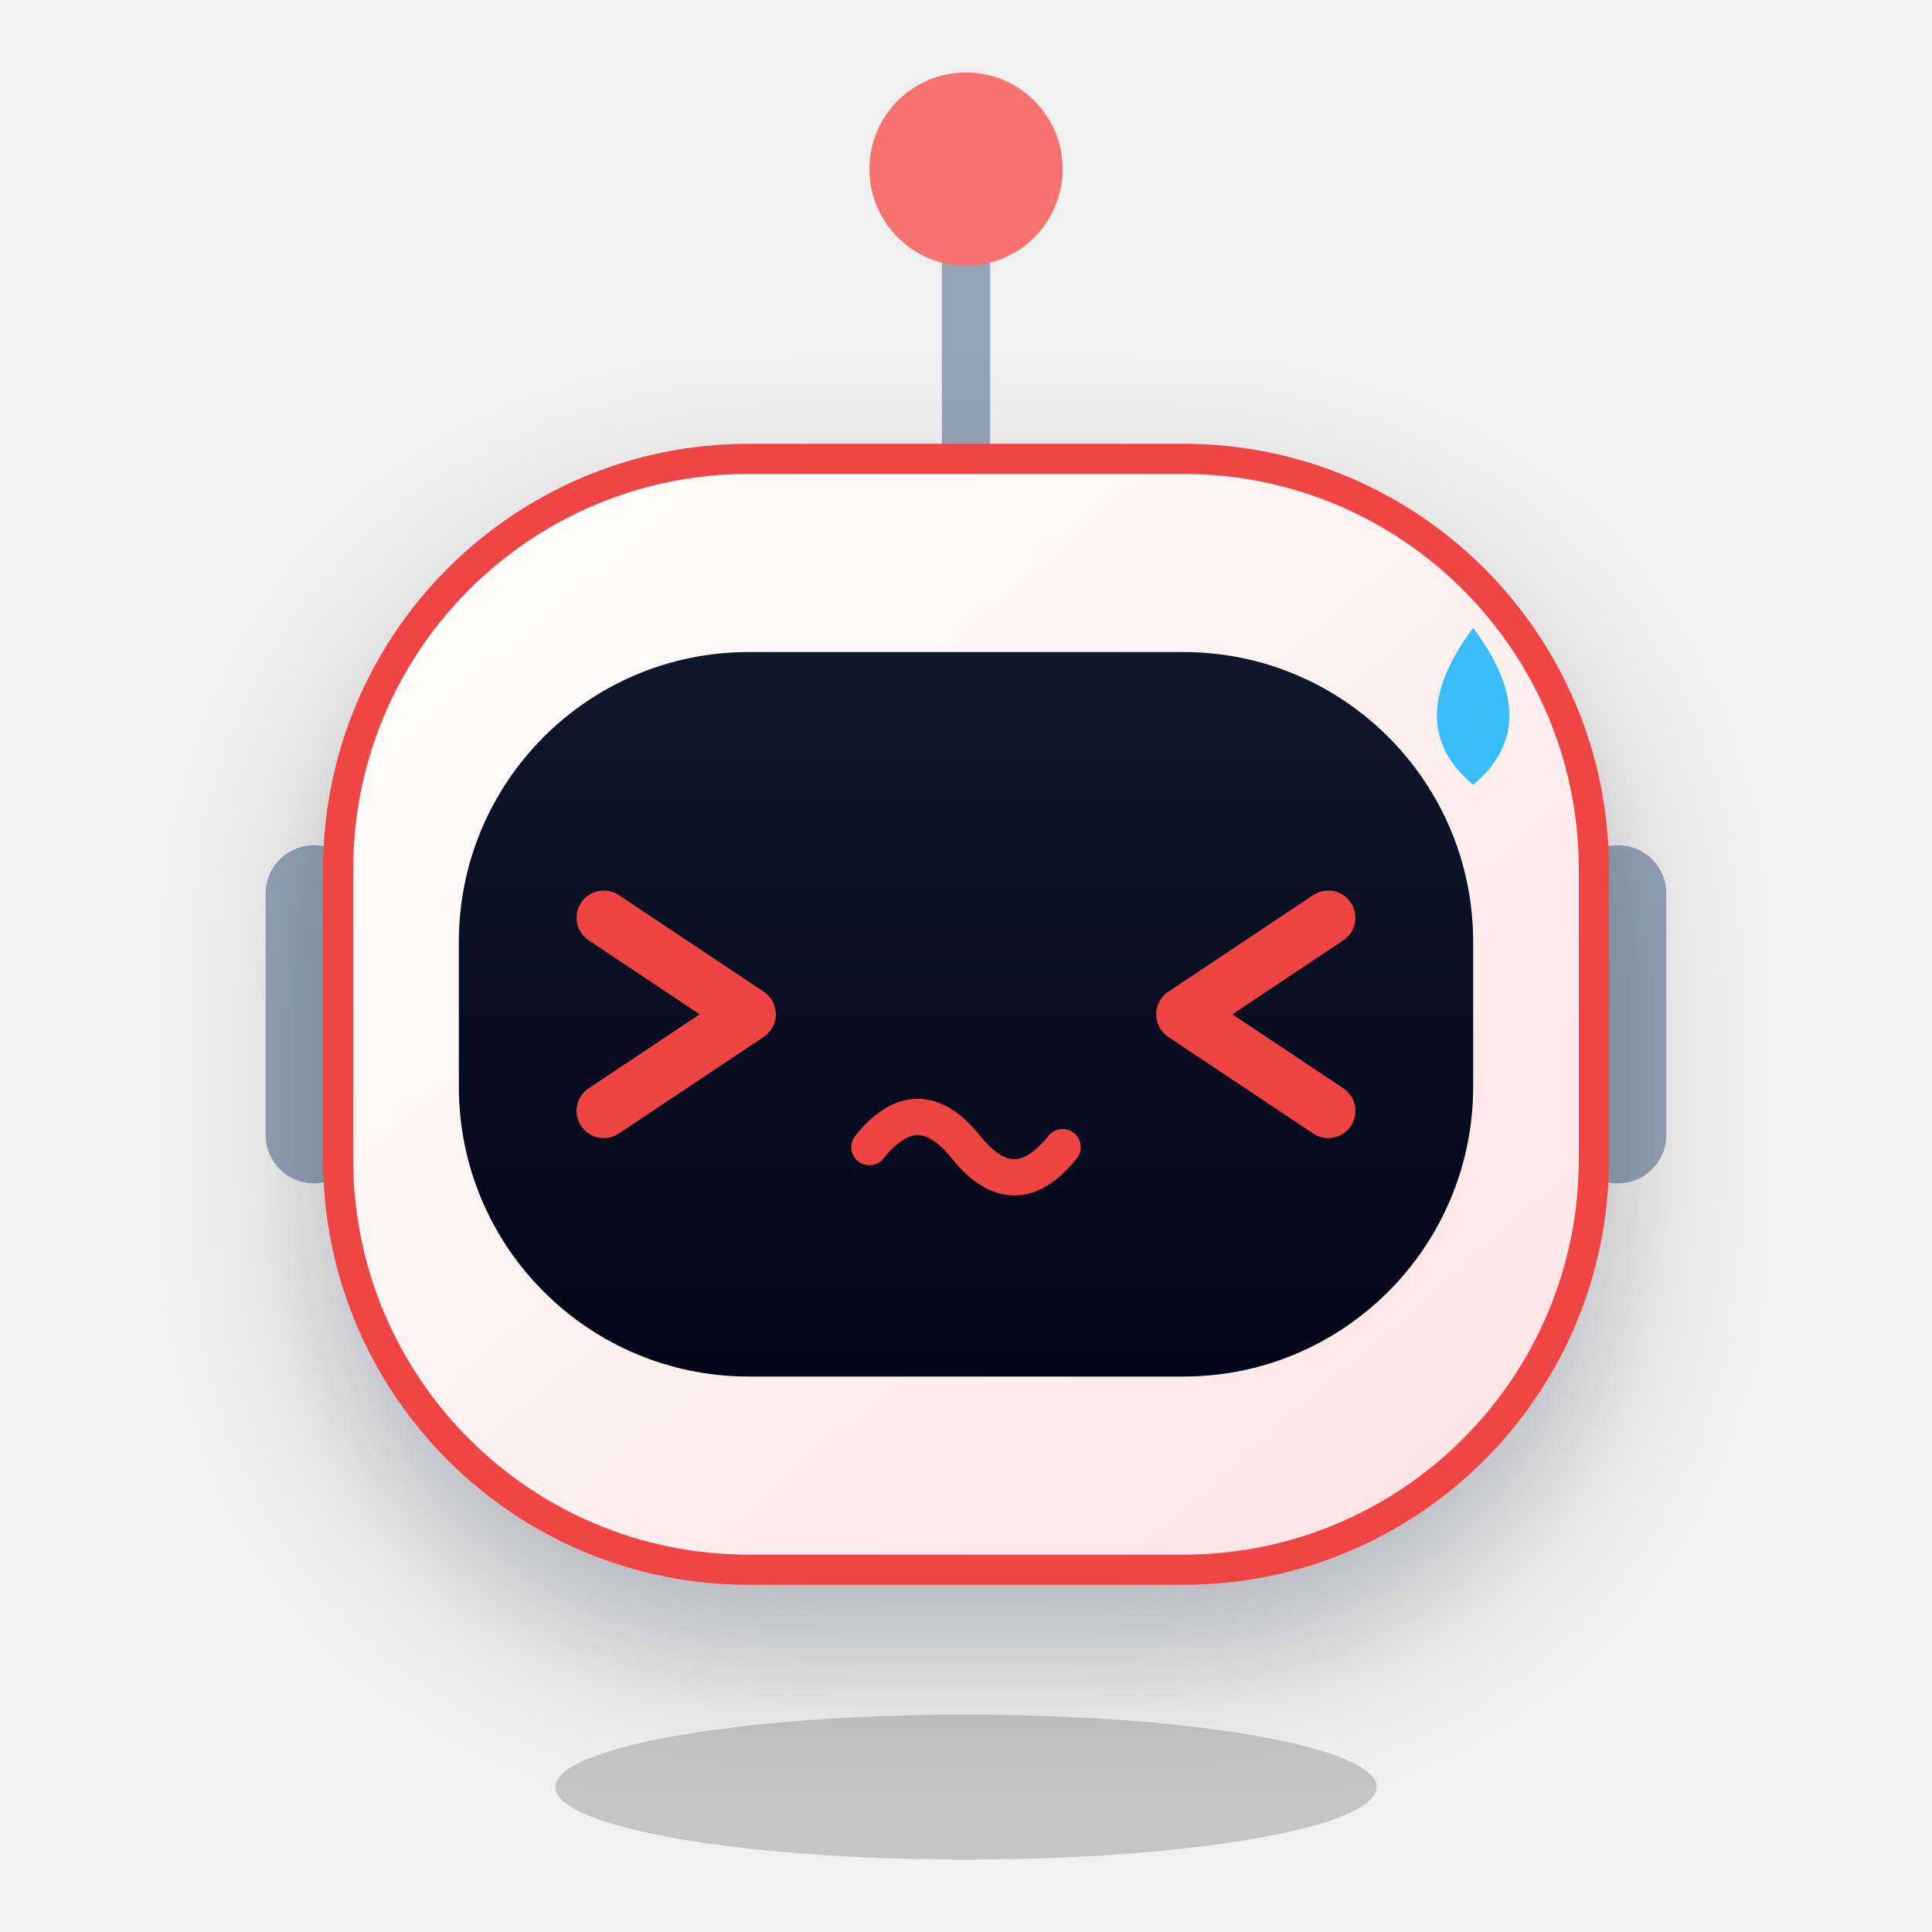
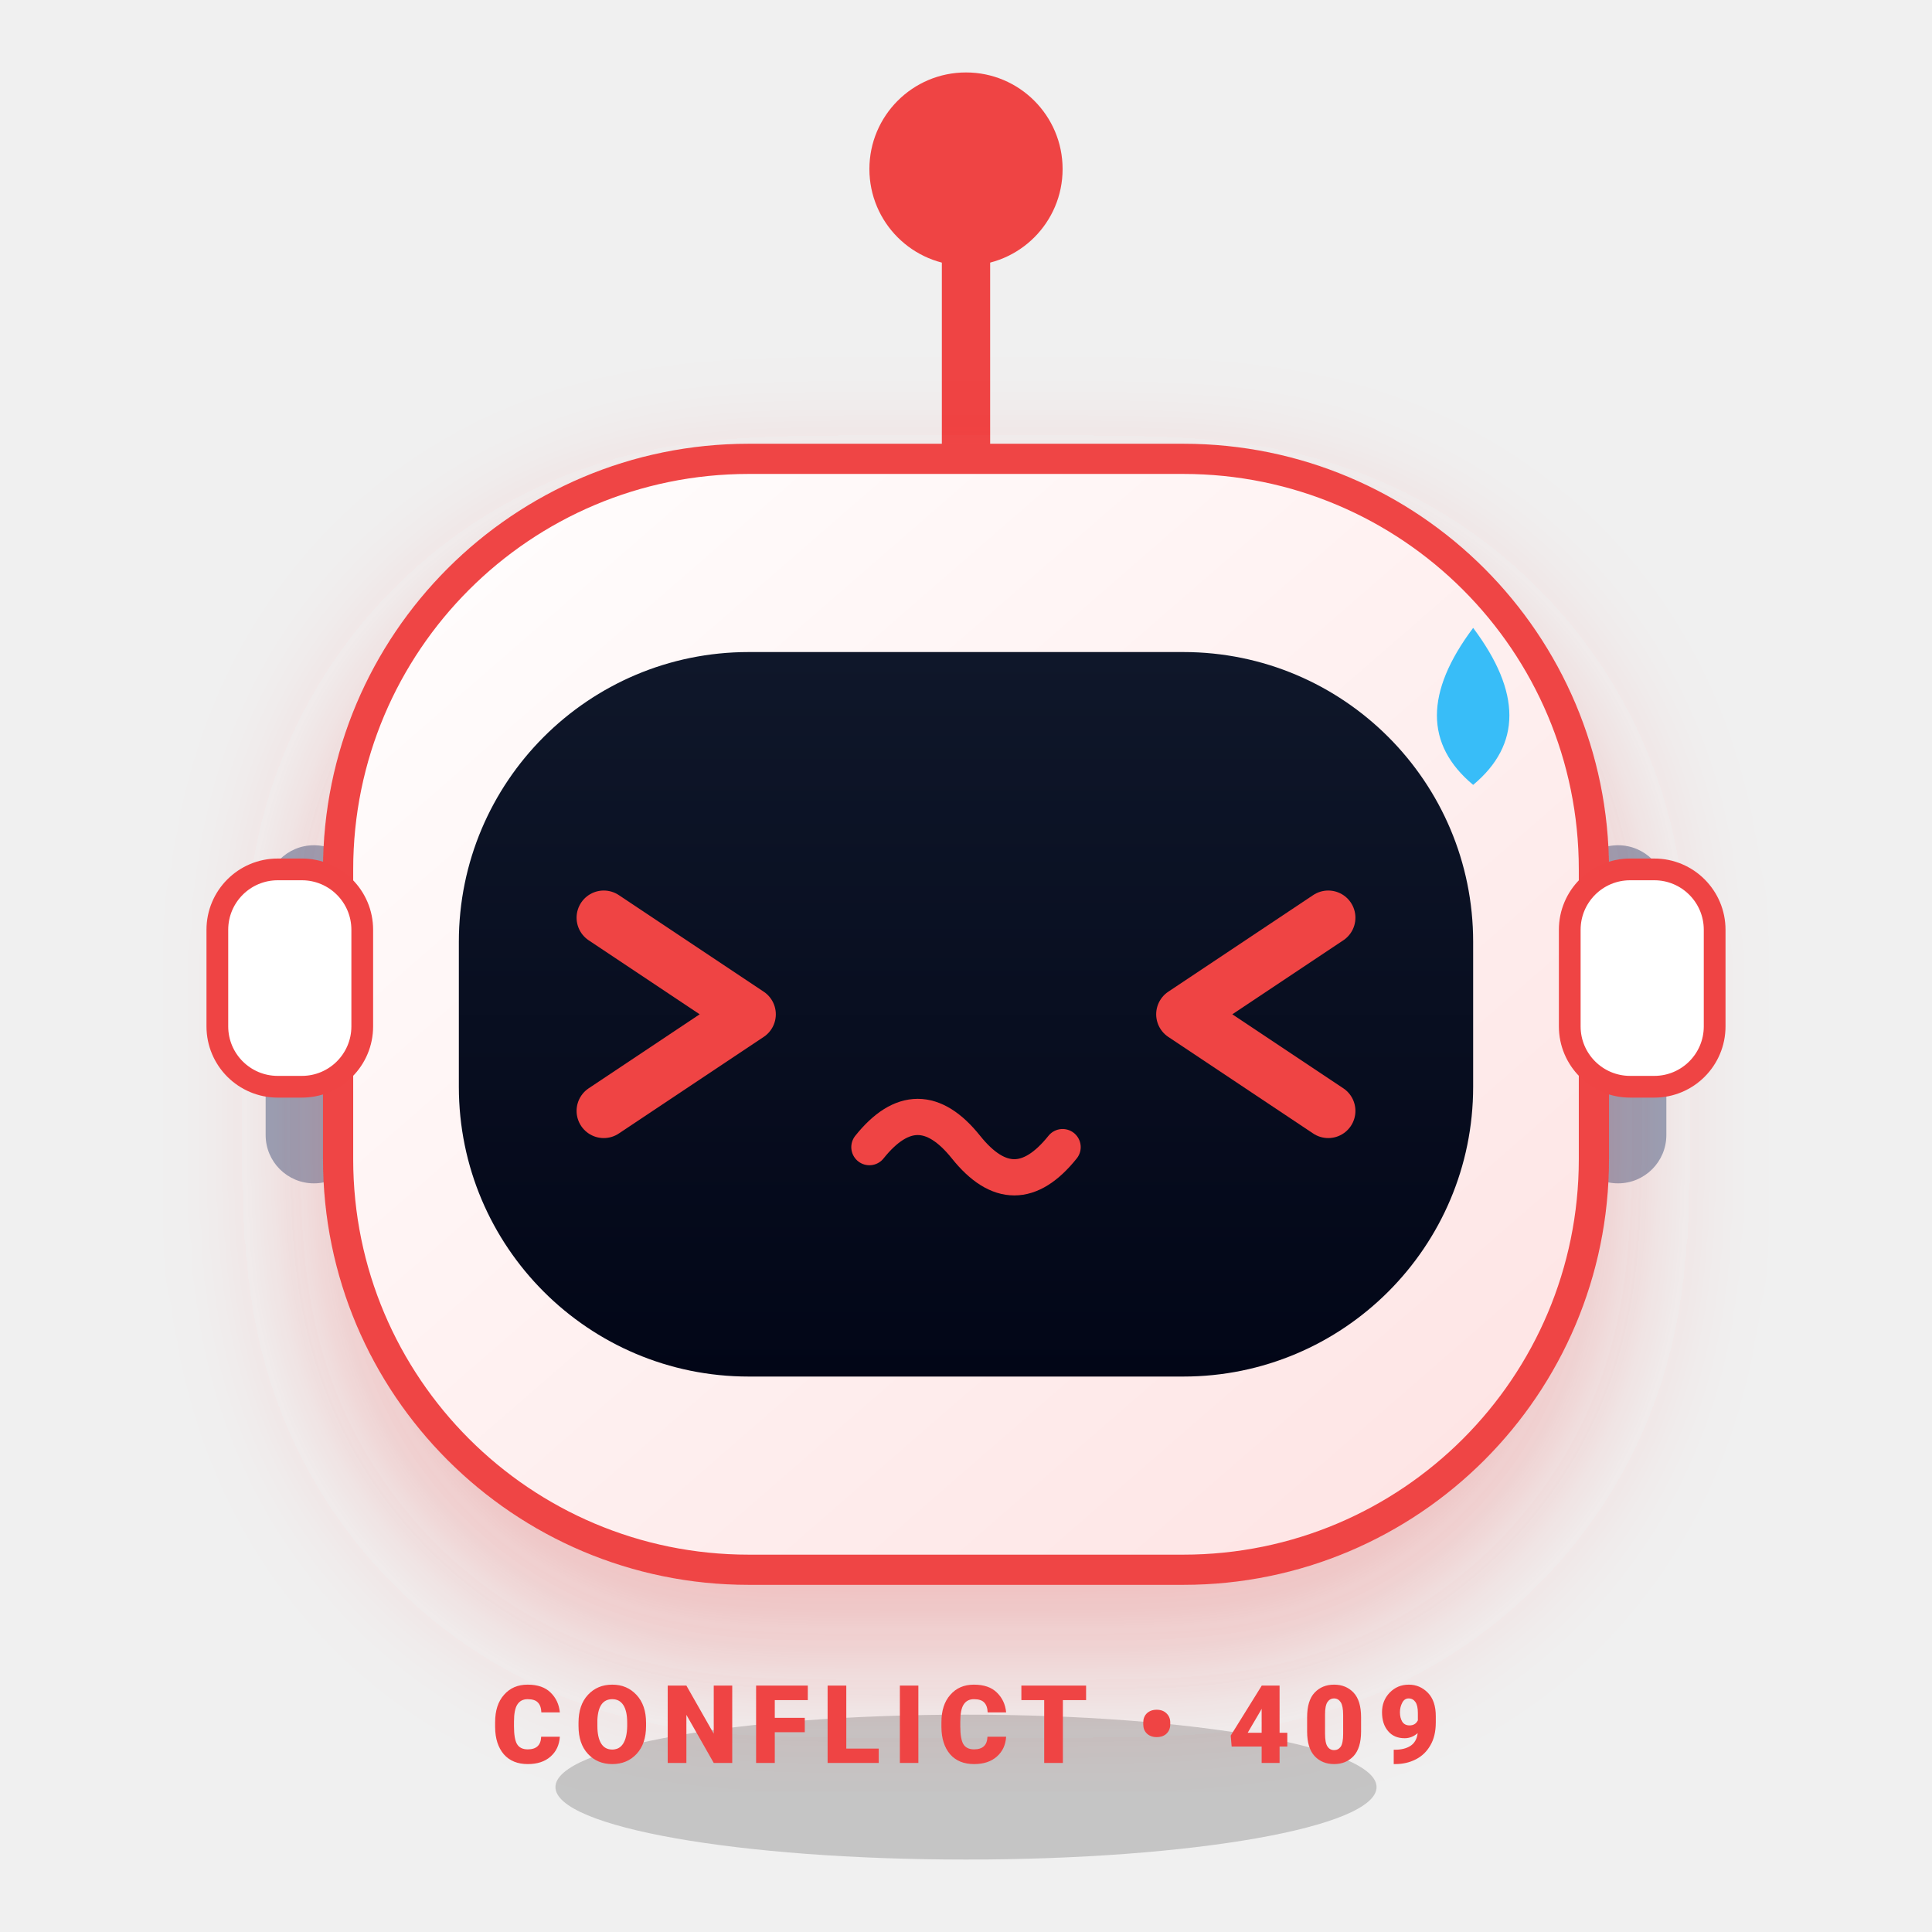
<svg xmlns="http://www.w3.org/2000/svg" viewBox="0 0 160 160" width="100%" height="100%">
  <defs>
-     <linearGradient id="astro-head-grad" x1="0%" y1="0%" x2="100%" y2="100%">
+     <linearGradient id="astro-head-409" x1="0%" y1="0%" x2="100%" y2="100%">
      <stop offset="0%" stop-color="#ffffff" />
      <stop offset="100%" stop-color="#fee2e2" />
    </linearGradient>
-     <linearGradient id="astro-visor-glass" x1="0%" y1="0%" x2="0%" y2="100%">
+     <linearGradient id="astro-visor-409" x1="0%" y1="0%" x2="0%" y2="100%">
      <stop offset="0%" stop-color="#0f172a" />
      <stop offset="100%" stop-color="#020617" />
    </linearGradient>
-     <filter id="astro-shadow" x="-20%" y="-20%" width="140%" height="140%">
-       <feDropShadow dx="0" dy="6" stdDeviation="6" flood-color="#020617" flood-opacity="0.25" />
+     <filter id="astro-shadow-409" x="-20%" y="-20%" width="140%" height="140%">
+       <feDropShadow dx="0" dy="6" stdDeviation="6" flood-color="#ef4444" flood-opacity="0.3" />
    </filter>
  </defs>
  <style>
-     @keyframes shockWobble {
+     @keyframes panicShiver {
      0%, 100% { transform: rotate(0deg) scale(1); }
      15% { transform: rotate(-8deg) scale(1.03); }
      30% { transform: rotate(8deg) scale(0.97); }
      45% { transform: rotate(-6deg) scale(1.02); }
      60% { transform: rotate(5deg) scale(0.98); }
      75% { transform: rotate(-3deg) scale(1.01); }
    }
-     @keyframes sweatFall {
+     @keyframes sweatDripFast {
      0% { transform: translateY(0); opacity: 0; }
      50% { opacity: 1; }
-       100% { transform: translateY(18px); opacity: 0; }
+       100% { transform: translateY(22px); opacity: 0; }
    }
-     .head-shock { animation: shockWobble 0.75s ease-in-out infinite; transform-origin: 80px 145px; }
-     .sweat-drip { animation: sweatFall 1.2s infinite; }
+     .head-panic { animation: panicShiver 0.7s ease-in-out infinite; transform-origin: 80px 145px; }
+     .sweat-fall { animation: sweatDripFast 1s infinite; }
  </style>
  <ellipse cx="80" cy="148" rx="34" ry="6" fill="#000000" opacity="0.18" />
-   <g class="head-shock">
-     <rect x="78" y="14" width="4" height="26" rx="2" fill="#94a3b8" />
-     <circle cx="80" cy="14" r="8" fill="#f87171" />
+   <g class="head-panic">
+     <rect x="78" y="14" width="4" height="26" rx="2" fill="#ef4444" />
+     <circle cx="80" cy="14" r="8" fill="#ef4444" />
    <rect x="22" y="70" width="8" height="28" rx="4" fill="#94a3b8" />
    <rect x="130" y="70" width="8" height="28" rx="4" fill="#94a3b8" />
-     <rect x="28" y="38" width="104" height="92" rx="34" fill="url(#astro-head-grad)" stroke="#ef4444" stroke-width="2.5" filter="url(#astro-shadow)" />
-     <rect x="38" y="54" width="84" height="60" rx="24" fill="url(#astro-visor-glass)" />
+     <rect x="28" y="38" width="104" height="92" rx="34" fill="url(#astro-head-409)" stroke="#ef4444" stroke-width="2.5" filter="url(#astro-shadow-409)" />
+     <rect x="38" y="54" width="84" height="60" rx="24" fill="url(#astro-visor-409)" />
    <path d="M 50 76 L 62 84 L 50 92" fill="none" stroke="#ef4444" stroke-width="4.5" stroke-linecap="round" stroke-linejoin="round" />
    <path d="M 110 76 L 98 84 L 110 92" fill="none" stroke="#ef4444" stroke-width="4.5" stroke-linecap="round" stroke-linejoin="round" />
    <path d="M 72 95 Q 76 90 80 95 Q 84 100 88 95" fill="none" stroke="#ef4444" stroke-width="3" stroke-linecap="round" />
-     <g class="sweat-drip" transform="translate(122, 60)">
+     <g class="sweat-fall" transform="translate(122, 60)">
      <path d="M 0 -8 Q 6 0 0 5 Q -6 0 0 -8 Z" fill="#38bdf8" />
    </g>
+     <rect x="18" y="72" width="12" height="18" rx="5" fill="#ffffff" stroke="#ef4444" stroke-width="1.8" />
+     <rect x="130" y="72" width="12" height="18" rx="5" fill="#ffffff" stroke="#ef4444" stroke-width="1.8" />
  </g>
+   <text x="80" y="146" font-family="-apple-system, BlinkMacSystemFont, 'Segoe UI', Roboto, monospace" font-size="9" font-weight="800" fill="#ef4444" letter-spacing="1" text-anchor="middle">CONFLICT • 409</text>
</svg>
